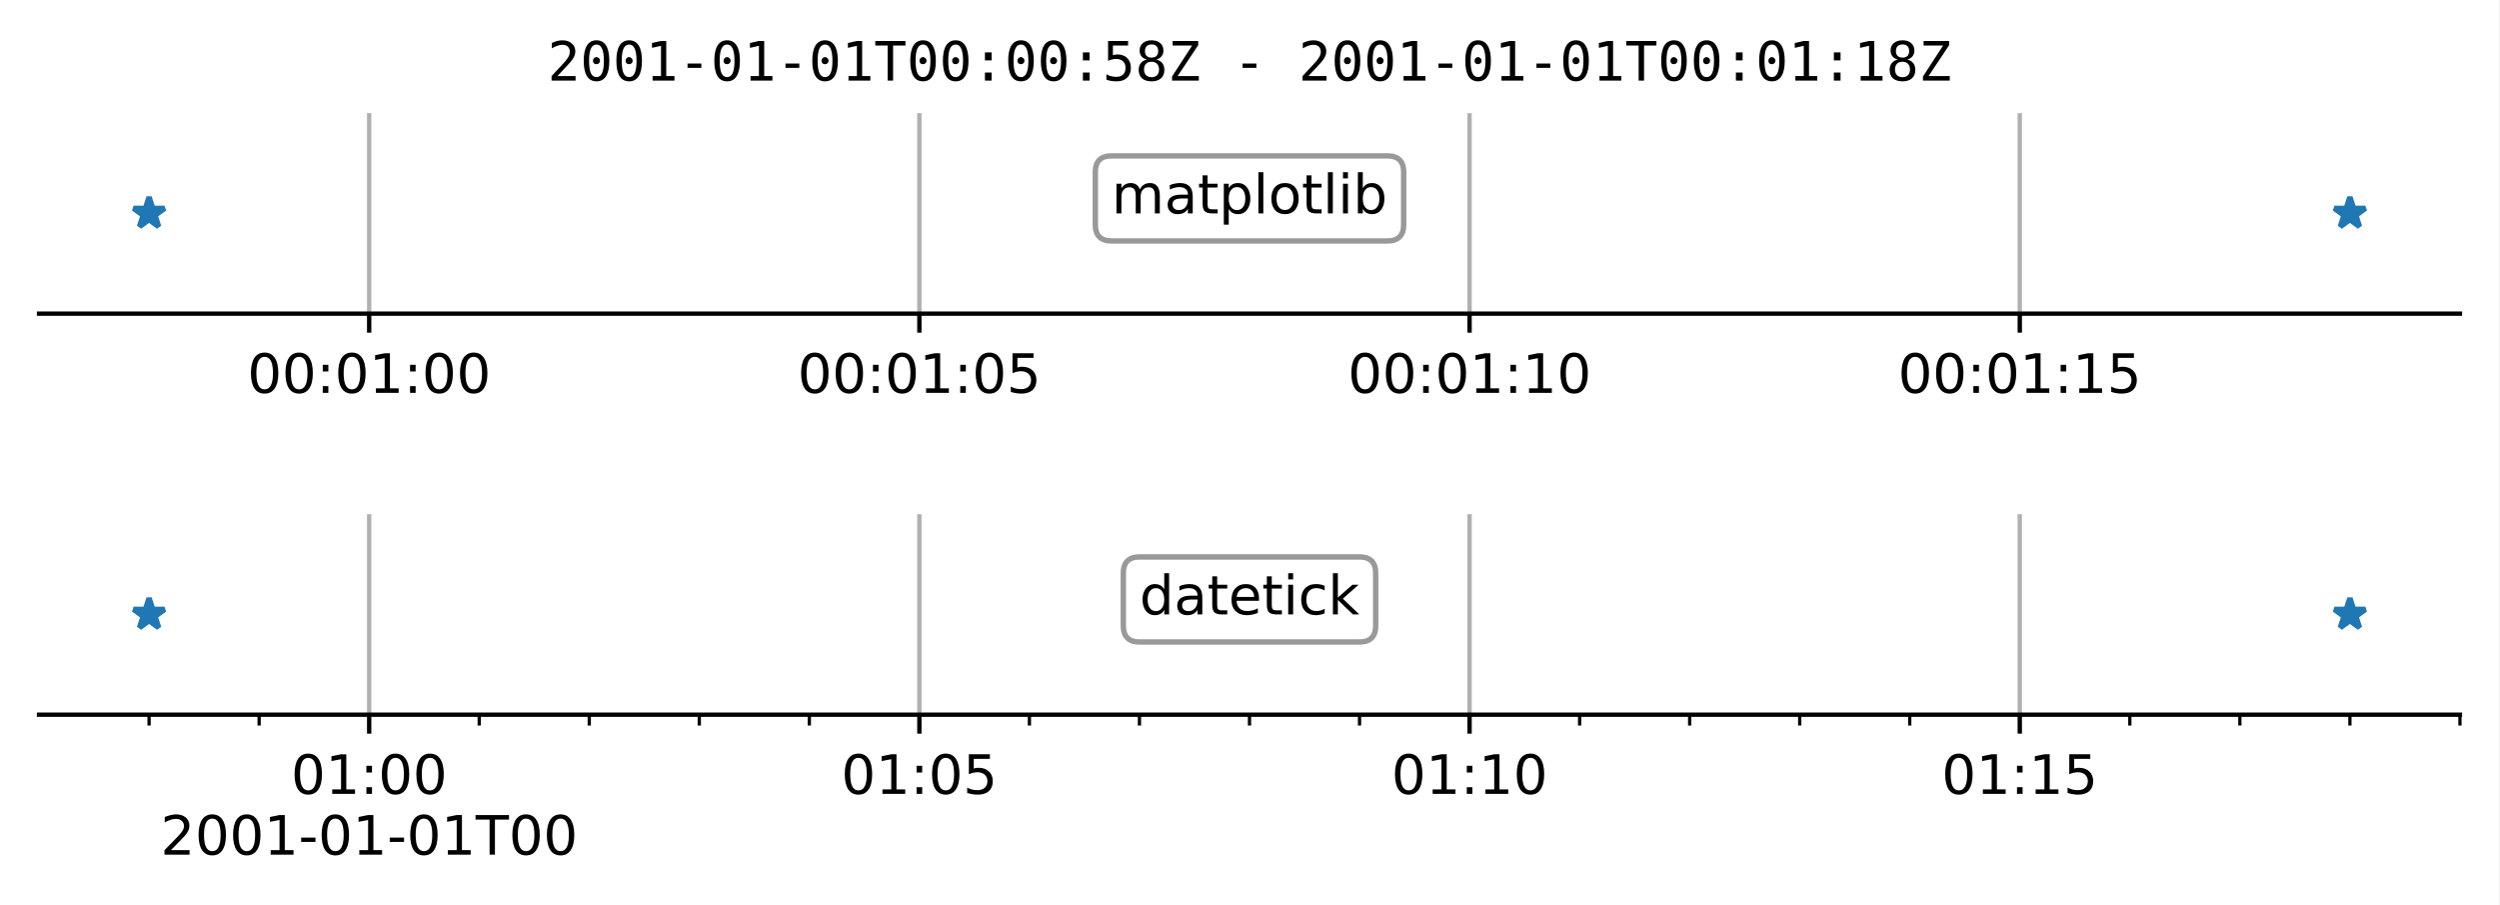
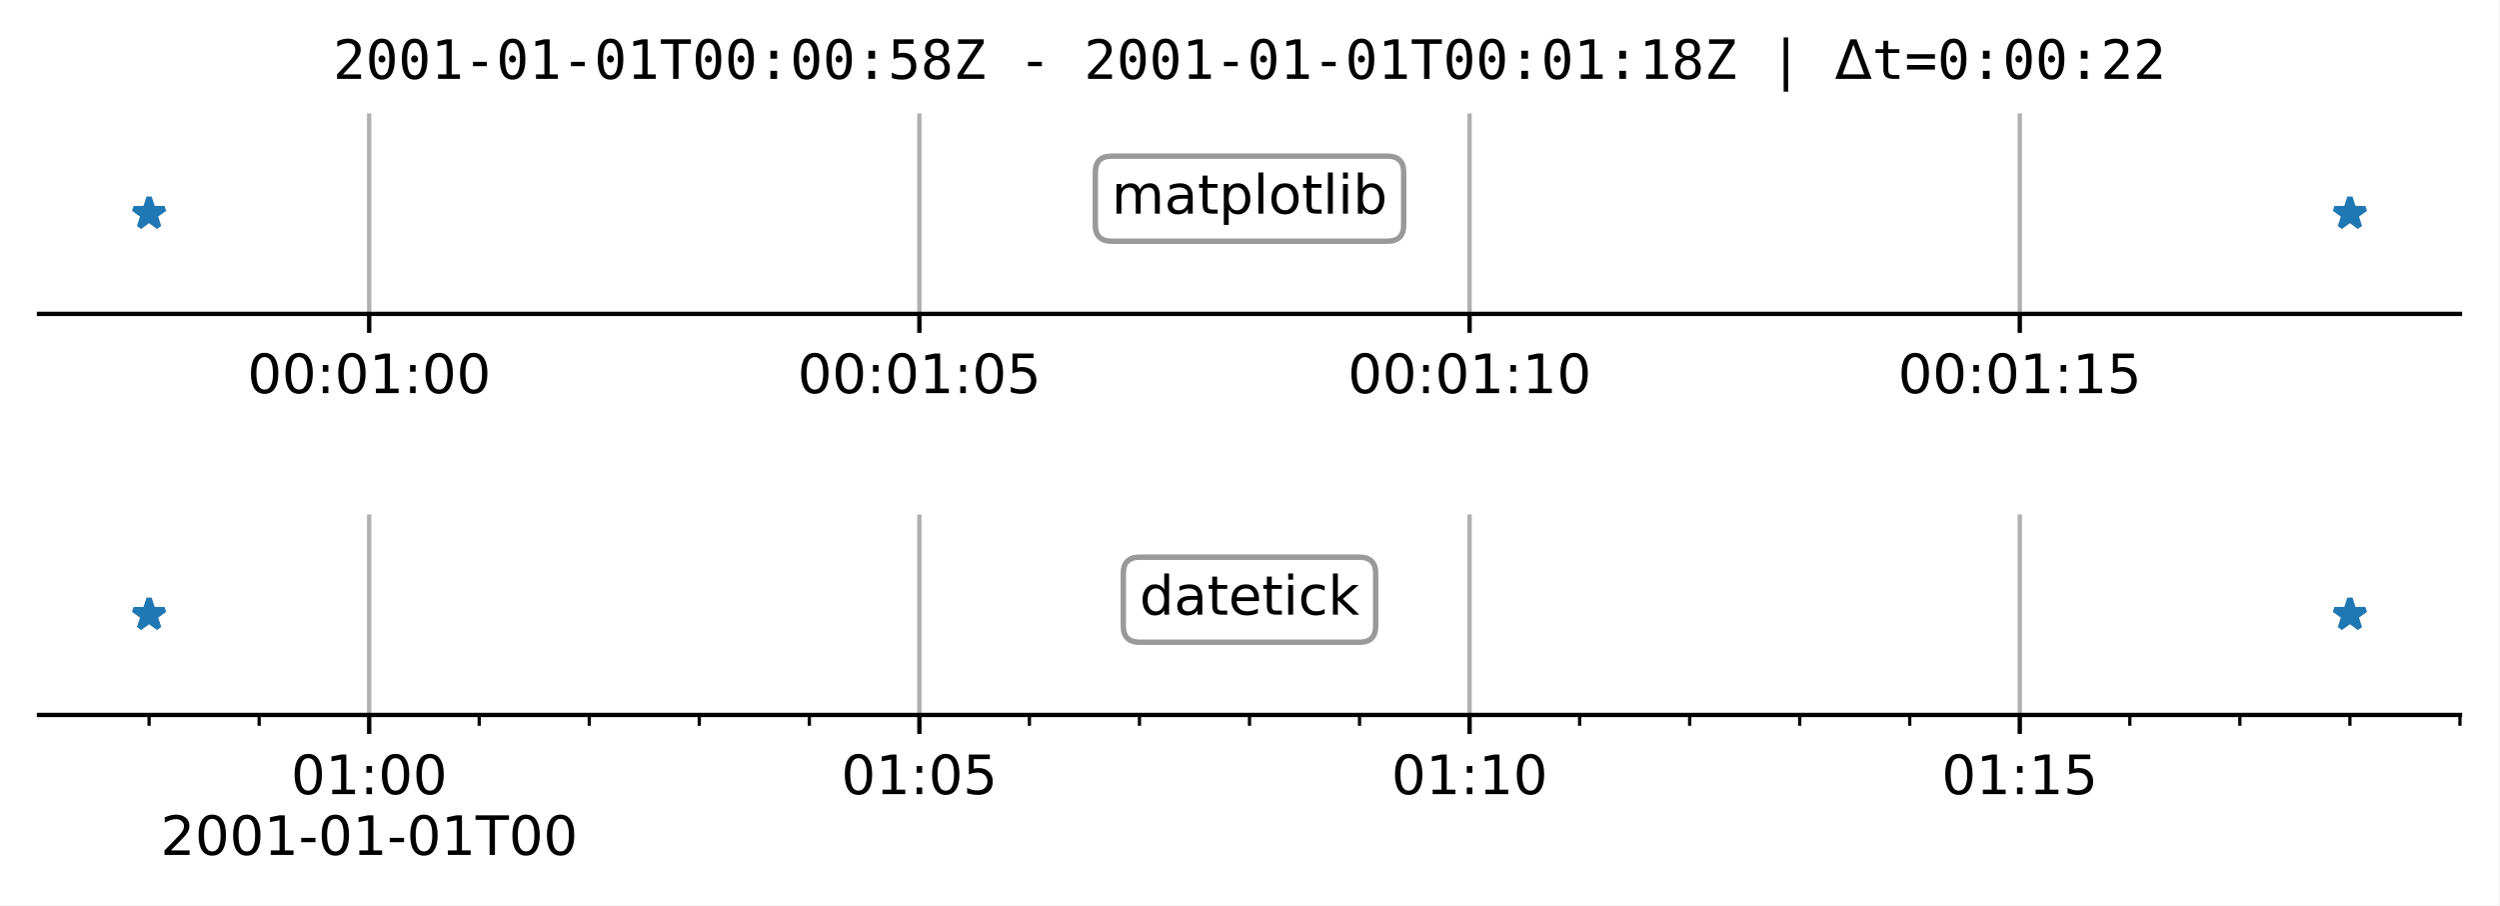
- <svg xmlns="http://www.w3.org/2000/svg" xmlns:xlink="http://www.w3.org/1999/xlink" width="460.8pt" height="166.808pt" viewBox="0 0 460.8 166.808" version="1.1">
+ <svg xmlns="http://www.w3.org/2000/svg" xmlns:xlink="http://www.w3.org/1999/xlink" width="460.8pt" height="166.856pt" viewBox="0 0 460.8 166.856" version="1.1">
  <defs>
    <style type="text/css">*{stroke-linejoin: round; stroke-linecap: butt}</style>
  </defs>
  <g id="figure_1">
    <g id="patch_1">
-       <path d="M 0 166.808  L 460.8 166.808  L 460.8 0  L 0 0  z " style="fill: #ffffff" />
+       <path d="M 0 166.856  L 460.8 166.856  L 460.8 0  L 0 0  z " style="fill: #ffffff" />
    </g>
    <g id="axes_1">
      <g id="patch_2">
-         <path d="M 7.2 57.812  L 453.6 57.812  L 453.6 20.852  L 7.2 20.852  z " style="fill: #ffffff" />
+         <path d="M 7.2 57.86  L 453.6 57.86  L 453.6 20.9  L 7.2 20.9  z " style="fill: #ffffff" />
      </g>
      <g id="matplotlib.axis_1">
        <g id="xtick_1">
          <g id="line2d_1">
-             <path d="M 68.073 57.812  L 68.073 20.852  " clip-path="url(#p946d3ac921)" style="fill: none; stroke: #b0b0b0; stroke-width: 0.8; stroke-linecap: square" />
+             <path d="M 68.073 57.86  L 68.073 20.9  " clip-path="url(#p00a3d0ddd3)" style="fill: none; stroke: #b0b0b0; stroke-width: 0.8; stroke-linecap: square" />
          </g>
          <g id="line2d_2">
            <defs>
-               <path id="m3eb799f1e9" d="M 0 0  L 0 3.5  " style="stroke: #000000; stroke-width: 0.8" />
+               <path id="m4874a44fca" d="M 0 0  L 0 3.5  " style="stroke: #000000; stroke-width: 0.8" />
            </defs>
            <g>
-               <use xlink:href="#m3eb799f1e9" x="68.073" y="57.812" style="stroke: #000000; stroke-width: 0.8" />
+               <use xlink:href="#m4874a44fca" x="68.073" y="57.86" style="stroke: #000000; stroke-width: 0.8" />
            </g>
          </g>
          <g id="text_1">
-             <text style="font-size: 10px; font-family: 'DejaVu Sans', 'Bitstream Vera Sans', 'Computer Modern Sans Serif', 'Lucida Grande', 'Verdana', 'Geneva', 'Lucid', 'Arial', 'Helvetica', 'Avant Garde', sans-serif; text-anchor: middle" x="68.073" y="72.41" transform="rotate(-0 68.07273 72.41)">00:01:00</text>
+             <text style="font-size: 10px; font-family: 'DejaVu Sans', 'Bitstream Vera Sans', 'Computer Modern Sans Serif', 'Lucida Grande', 'Verdana', 'Geneva', 'Lucid', 'Arial', 'Helvetica', 'Avant Garde', sans-serif; text-anchor: middle" x="68.073" y="72.458" transform="rotate(-0 68.07273 72.45844)">00:01:00</text>
          </g>
        </g>
        <g id="xtick_2">
          <g id="line2d_3">
-             <path d="M 169.527 57.812  L 169.527 20.852  " clip-path="url(#p946d3ac921)" style="fill: none; stroke: #b0b0b0; stroke-width: 0.8; stroke-linecap: square" />
+             <path d="M 169.527 57.86  L 169.527 20.9  " clip-path="url(#p00a3d0ddd3)" style="fill: none; stroke: #b0b0b0; stroke-width: 0.8; stroke-linecap: square" />
          </g>
          <g id="line2d_4">
            <g>
-               <use xlink:href="#m3eb799f1e9" x="169.527" y="57.812" style="stroke: #000000; stroke-width: 0.8" />
+               <use xlink:href="#m4874a44fca" x="169.527" y="57.86" style="stroke: #000000; stroke-width: 0.8" />
            </g>
          </g>
          <g id="text_2">
-             <text style="font-size: 10px; font-family: 'DejaVu Sans', 'Bitstream Vera Sans', 'Computer Modern Sans Serif', 'Lucida Grande', 'Verdana', 'Geneva', 'Lucid', 'Arial', 'Helvetica', 'Avant Garde', sans-serif; text-anchor: middle" x="169.527" y="72.41" transform="rotate(-0 169.5273 72.41)">00:01:05</text>
+             <text style="font-size: 10px; font-family: 'DejaVu Sans', 'Bitstream Vera Sans', 'Computer Modern Sans Serif', 'Lucida Grande', 'Verdana', 'Geneva', 'Lucid', 'Arial', 'Helvetica', 'Avant Garde', sans-serif; text-anchor: middle" x="169.527" y="72.458" transform="rotate(-0 169.5273 72.45844)">00:01:05</text>
          </g>
        </g>
        <g id="xtick_3">
          <g id="line2d_5">
-             <path d="M 270.982 57.812  L 270.982 20.852  " clip-path="url(#p946d3ac921)" style="fill: none; stroke: #b0b0b0; stroke-width: 0.8; stroke-linecap: square" />
+             <path d="M 270.982 57.86  L 270.982 20.9  " clip-path="url(#p00a3d0ddd3)" style="fill: none; stroke: #b0b0b0; stroke-width: 0.8; stroke-linecap: square" />
          </g>
          <g id="line2d_6">
            <g>
-               <use xlink:href="#m3eb799f1e9" x="270.982" y="57.812" style="stroke: #000000; stroke-width: 0.8" />
+               <use xlink:href="#m4874a44fca" x="270.982" y="57.86" style="stroke: #000000; stroke-width: 0.8" />
            </g>
          </g>
          <g id="text_3">
-             <text style="font-size: 10px; font-family: 'DejaVu Sans', 'Bitstream Vera Sans', 'Computer Modern Sans Serif', 'Lucida Grande', 'Verdana', 'Geneva', 'Lucid', 'Arial', 'Helvetica', 'Avant Garde', sans-serif; text-anchor: middle" x="270.982" y="72.41" transform="rotate(-0 270.9818 72.41)">00:01:10</text>
+             <text style="font-size: 10px; font-family: 'DejaVu Sans', 'Bitstream Vera Sans', 'Computer Modern Sans Serif', 'Lucida Grande', 'Verdana', 'Geneva', 'Lucid', 'Arial', 'Helvetica', 'Avant Garde', sans-serif; text-anchor: middle" x="270.982" y="72.458" transform="rotate(-0 270.9818 72.45844)">00:01:10</text>
          </g>
        </g>
        <g id="xtick_4">
          <g id="line2d_7">
-             <path d="M 372.436 57.812  L 372.436 20.852  " clip-path="url(#p946d3ac921)" style="fill: none; stroke: #b0b0b0; stroke-width: 0.8; stroke-linecap: square" />
+             <path d="M 372.436 57.86  L 372.436 20.9  " clip-path="url(#p00a3d0ddd3)" style="fill: none; stroke: #b0b0b0; stroke-width: 0.8; stroke-linecap: square" />
          </g>
          <g id="line2d_8">
            <g>
-               <use xlink:href="#m3eb799f1e9" x="372.436" y="57.812" style="stroke: #000000; stroke-width: 0.8" />
+               <use xlink:href="#m4874a44fca" x="372.436" y="57.86" style="stroke: #000000; stroke-width: 0.8" />
            </g>
          </g>
          <g id="text_4">
-             <text style="font-size: 10px; font-family: 'DejaVu Sans', 'Bitstream Vera Sans', 'Computer Modern Sans Serif', 'Lucida Grande', 'Verdana', 'Geneva', 'Lucid', 'Arial', 'Helvetica', 'Avant Garde', sans-serif; text-anchor: middle" x="372.436" y="72.41" transform="rotate(-0 372.4364 72.41)">00:01:15</text>
+             <text style="font-size: 10px; font-family: 'DejaVu Sans', 'Bitstream Vera Sans', 'Computer Modern Sans Serif', 'Lucida Grande', 'Verdana', 'Geneva', 'Lucid', 'Arial', 'Helvetica', 'Avant Garde', sans-serif; text-anchor: middle" x="372.436" y="72.458" transform="rotate(-0 372.4364 72.45844)">00:01:15</text>
          </g>
        </g>
      </g>
      <g id="line2d_9">
        <defs>
-           <path id="ma17ce81a32" d="M 0 -3  L -0.674 -0.927  L -2.853 -0.927  L -1.09 0.354  L -1.763 2.427  L -0 1.146  L 1.763 2.427  L 1.09 0.354  L 2.853 -0.927  L 0.674 -0.927  z " style="stroke: #1f77b4; stroke-linejoin: bevel" />
+           <path id="m2e1767e10d" d="M 0 -3  L -0.674 -0.927  L -2.853 -0.927  L -1.09 0.354  L -1.763 2.427  L -0 1.146  L 1.763 2.427  L 1.09 0.354  L 2.853 -0.927  L 0.674 -0.927  z " style="stroke: #1f77b4; stroke-linejoin: bevel" />
        </defs>
-         <g clip-path="url(#p946d3ac921)">
-           <use xlink:href="#ma17ce81a32" x="27.491" y="39.332" style="fill: #1f77b4; stroke: #1f77b4; stroke-linejoin: bevel" />
-           <use xlink:href="#ma17ce81a32" x="433.309" y="39.332" style="fill: #1f77b4; stroke: #1f77b4; stroke-linejoin: bevel" />
+         <g clip-path="url(#p00a3d0ddd3)">
+           <use xlink:href="#m2e1767e10d" x="27.491" y="39.38" style="fill: #1f77b4; stroke: #1f77b4; stroke-linejoin: bevel" />
+           <use xlink:href="#m2e1767e10d" x="433.309" y="39.38" style="fill: #1f77b4; stroke: #1f77b4; stroke-linejoin: bevel" />
        </g>
      </g>
      <g id="patch_3">
-         <path d="M 7.2 57.812  L 453.6 57.812  " style="fill: none; stroke: #000000; stroke-width: 0.8; stroke-linejoin: miter; stroke-linecap: square" />
+         <path d="M 7.2 57.86  L 453.6 57.86  " style="fill: none; stroke: #000000; stroke-width: 0.8; stroke-linejoin: miter; stroke-linecap: square" />
      </g>
      <g id="text_5">
        <g id="patch_4">
-           <path d="M 204.97 44.411  L 255.83 44.411  Q 258.83 44.411 258.83 41.411  L 258.83 31.733  Q 258.83 28.733 255.83 28.733  L 204.97 28.733  Q 201.97 28.733 201.97 31.733  L 201.97 41.411  Q 201.97 44.411 204.97 44.411  z " style="fill: #ffffff; opacity: 0.8; stroke: #808080; stroke-linejoin: miter" />
-         </g>
-         <text style="font-size: 10px; font-family: 'DejaVu Sans', 'Bitstream Vera Sans', 'Computer Modern Sans Serif', 'Lucida Grande', 'Verdana', 'Geneva', 'Lucid', 'Arial', 'Helvetica', 'Avant Garde', sans-serif; text-anchor: middle" x="230.4" y="39.332" transform="rotate(-0 230.4 39.33156)">matplotlib</text>
+           <path d="M 204.97 44.46  L 255.83 44.46  Q 258.83 44.46 258.83 41.46  L 258.83 31.782  Q 258.83 28.782 255.83 28.782  L 204.97 28.782  Q 201.97 28.782 201.97 31.782  L 201.97 41.46  Q 201.97 44.46 204.97 44.46  z " style="fill: #ffffff; opacity: 0.8; stroke: #808080; stroke-linejoin: miter" />
+         </g>
+         <text style="font-size: 10px; font-family: 'DejaVu Sans', 'Bitstream Vera Sans', 'Computer Modern Sans Serif', 'Lucida Grande', 'Verdana', 'Geneva', 'Lucid', 'Arial', 'Helvetica', 'Avant Garde', sans-serif; text-anchor: middle" x="230.4" y="39.38" transform="rotate(-0 230.4 39.38)">matplotlib</text>
      </g>
      <g id="text_6">
-         <text style="font-size: 10px; font-family: 'DejaVu Sans Mono', 'Bitstream Vera Sans Mono', 'Computer Modern Typewriter', 'Andale Mono', 'Nimbus Mono L', 'Courier New', 'Courier', 'Fixed', 'Terminal', monospace; text-anchor: middle" x="230.4" y="14.852" transform="rotate(-0 230.4 14.85156)">2001-01-01T00:00:58Z - 2001-01-01T00:01:18Z</text>
+         <g transform="translate(61.4 14.9)">
+           <text>
+             <tspan x="0" y="-0.359" style="font-size: 10px; font-family: 'DejaVu Sans Mono'">2</tspan>
+             <tspan x="6.021" y="-0.359" style="font-size: 10px; font-family: 'DejaVu Sans Mono'">0</tspan>
+             <tspan x="12.041" y="-0.359" style="font-size: 10px; font-family: 'DejaVu Sans Mono'">0</tspan>
+             <tspan x="18.062" y="-0.359" style="font-size: 10px; font-family: 'DejaVu Sans Mono'">1</tspan>
+             <tspan x="24.082" y="-0.359" style="font-size: 10px; font-family: 'DejaVu Sans Mono'">-</tspan>
+             <tspan x="30.103" y="-0.359" style="font-size: 10px; font-family: 'DejaVu Sans Mono'">0</tspan>
+             <tspan x="36.123" y="-0.359" style="font-size: 10px; font-family: 'DejaVu Sans Mono'">1</tspan>
+             <tspan x="42.144" y="-0.359" style="font-size: 10px; font-family: 'DejaVu Sans Mono'">-</tspan>
+             <tspan x="48.164" y="-0.359" style="font-size: 10px; font-family: 'DejaVu Sans Mono'">0</tspan>
+             <tspan x="54.185" y="-0.359" style="font-size: 10px; font-family: 'DejaVu Sans Mono'">1</tspan>
+             <tspan x="60.205" y="-0.359" style="font-size: 10px; font-family: 'DejaVu Sans Mono'">T</tspan>
+             <tspan x="66.226" y="-0.359" style="font-size: 10px; font-family: 'DejaVu Sans Mono'">0</tspan>
+             <tspan x="72.246" y="-0.359" style="font-size: 10px; font-family: 'DejaVu Sans Mono'">0</tspan>
+             <tspan x="78.267" y="-0.359" style="font-size: 10px; font-family: 'DejaVu Sans Mono'">:</tspan>
+             <tspan x="84.287" y="-0.359" style="font-size: 10px; font-family: 'DejaVu Sans Mono'">0</tspan>
+             <tspan x="90.308" y="-0.359" style="font-size: 10px; font-family: 'DejaVu Sans Mono'">0</tspan>
+             <tspan x="96.328" y="-0.359" style="font-size: 10px; font-family: 'DejaVu Sans Mono'">:</tspan>
+             <tspan x="102.349" y="-0.359" style="font-size: 10px; font-family: 'DejaVu Sans Mono'">5</tspan>
+             <tspan x="108.369" y="-0.359" style="font-size: 10px; font-family: 'DejaVu Sans Mono'">8</tspan>
+             <tspan x="114.39" y="-0.359" style="font-size: 10px; font-family: 'DejaVu Sans Mono'">Z</tspan>
+             <tspan x="120.41" y="-0.359" style="font-size: 10px; font-family: 'DejaVu Sans Mono'"> </tspan>
+             <tspan x="126.431" y="-0.359" style="font-size: 10px; font-family: 'DejaVu Sans Mono'">-</tspan>
+             <tspan x="132.451" y="-0.359" style="font-size: 10px; font-family: 'DejaVu Sans Mono'"> </tspan>
+             <tspan x="138.472" y="-0.359" style="font-size: 10px; font-family: 'DejaVu Sans Mono'">2</tspan>
+             <tspan x="144.492" y="-0.359" style="font-size: 10px; font-family: 'DejaVu Sans Mono'">0</tspan>
+             <tspan x="150.513" y="-0.359" style="font-size: 10px; font-family: 'DejaVu Sans Mono'">0</tspan>
+             <tspan x="156.533" y="-0.359" style="font-size: 10px; font-family: 'DejaVu Sans Mono'">1</tspan>
+             <tspan x="162.554" y="-0.359" style="font-size: 10px; font-family: 'DejaVu Sans Mono'">-</tspan>
+             <tspan x="168.574" y="-0.359" style="font-size: 10px; font-family: 'DejaVu Sans Mono'">0</tspan>
+             <tspan x="174.595" y="-0.359" style="font-size: 10px; font-family: 'DejaVu Sans Mono'">1</tspan>
+             <tspan x="180.615" y="-0.359" style="font-size: 10px; font-family: 'DejaVu Sans Mono'">-</tspan>
+             <tspan x="186.636" y="-0.359" style="font-size: 10px; font-family: 'DejaVu Sans Mono'">0</tspan>
+             <tspan x="192.656" y="-0.359" style="font-size: 10px; font-family: 'DejaVu Sans Mono'">1</tspan>
+             <tspan x="198.677" y="-0.359" style="font-size: 10px; font-family: 'DejaVu Sans Mono'">T</tspan>
+             <tspan x="204.697" y="-0.359" style="font-size: 10px; font-family: 'DejaVu Sans Mono'">0</tspan>
+             <tspan x="210.718" y="-0.359" style="font-size: 10px; font-family: 'DejaVu Sans Mono'">0</tspan>
+             <tspan x="216.738" y="-0.359" style="font-size: 10px; font-family: 'DejaVu Sans Mono'">:</tspan>
+             <tspan x="222.759" y="-0.359" style="font-size: 10px; font-family: 'DejaVu Sans Mono'">0</tspan>
+             <tspan x="228.779" y="-0.359" style="font-size: 10px; font-family: 'DejaVu Sans Mono'">1</tspan>
+             <tspan x="234.8" y="-0.359" style="font-size: 10px; font-family: 'DejaVu Sans Mono'">:</tspan>
+             <tspan x="240.82" y="-0.359" style="font-size: 10px; font-family: 'DejaVu Sans Mono'">1</tspan>
+             <tspan x="246.841" y="-0.359" style="font-size: 10px; font-family: 'DejaVu Sans Mono'">8</tspan>
+             <tspan x="252.861" y="-0.359" style="font-size: 10px; font-family: 'DejaVu Sans Mono'">Z</tspan>
+             <tspan x="258.882" y="-0.359" style="font-size: 10px; font-family: 'DejaVu Sans Mono'"> </tspan>
+             <tspan x="264.902" y="-0.359" style="font-size: 10px; font-family: 'DejaVu Sans Mono'">|</tspan>
+             <tspan x="270.923" y="-0.359" style="font-size: 10px; font-family: 'DejaVu Sans Mono'"> </tspan>
+             <tspan x="283.784" y="-0.359" style="font-size: 10px; font-family: 'DejaVu Sans Mono'">t</tspan>
+             <tspan x="289.805" y="-0.359" style="font-size: 10px; font-family: 'DejaVu Sans Mono'">=</tspan>
+             <tspan x="295.825" y="-0.359" style="font-size: 10px; font-family: 'DejaVu Sans Mono'">0</tspan>
+             <tspan x="301.846" y="-0.359" style="font-size: 10px; font-family: 'DejaVu Sans Mono'">:</tspan>
+             <tspan x="307.866" y="-0.359" style="font-size: 10px; font-family: 'DejaVu Sans Mono'">0</tspan>
+             <tspan x="313.887" y="-0.359" style="font-size: 10px; font-family: 'DejaVu Sans Mono'">0</tspan>
+             <tspan x="319.907" y="-0.359" style="font-size: 10px; font-family: 'DejaVu Sans Mono'">:</tspan>
+             <tspan x="325.928" y="-0.359" style="font-size: 10px; font-family: 'DejaVu Sans Mono'">2</tspan>
+             <tspan x="331.948" y="-0.359" style="font-size: 10px; font-family: 'DejaVu Sans Mono'">2</tspan>
+             <tspan x="276.943" y="-0.359" style="font-size: 10px; font-family: 'DejaVu Sans'">Δ</tspan>
+           </text>
+         </g>
      </g>
    </g>
    <g id="axes_2">
      <g id="patch_5">
-         <path d="M 7.2 131.732  L 453.6 131.732  L 453.6 94.772  L 7.2 94.772  z " style="fill: #ffffff" />
+         <path d="M 7.2 131.78  L 453.6 131.78  L 453.6 94.82  L 7.2 94.82  z " style="fill: #ffffff" />
      </g>
      <g id="matplotlib.axis_2">
        <g id="xtick_5">
          <g id="line2d_10">
-             <path d="M 68.073 131.732  L 68.073 94.772  " clip-path="url(#p16ec5cfa5a)" style="fill: none; stroke: #b0b0b0; stroke-width: 0.8; stroke-linecap: square" />
+             <path d="M 68.073 131.78  L 68.073 94.82  " clip-path="url(#p302ccd86e0)" style="fill: none; stroke: #b0b0b0; stroke-width: 0.8; stroke-linecap: square" />
          </g>
          <g id="line2d_11">
            <g>
-               <use xlink:href="#m3eb799f1e9" x="68.073" y="131.732" style="stroke: #000000; stroke-width: 0.8" />
+               <use xlink:href="#m4874a44fca" x="68.073" y="131.78" style="stroke: #000000; stroke-width: 0.8" />
            </g>
          </g>
          <g id="text_7">
-             <text style="font-size: 10px; font-family: 'DejaVu Sans', 'Bitstream Vera Sans', 'Computer Modern Sans Serif', 'Lucida Grande', 'Verdana', 'Geneva', 'Lucid', 'Arial', 'Helvetica', 'Avant Garde', sans-serif" transform="translate(53.66335 146.33)">01:00</text>
-             <text style="font-size: 10px; font-family: 'DejaVu Sans', 'Bitstream Vera Sans', 'Computer Modern Sans Serif', 'Lucida Grande', 'Verdana', 'Geneva', 'Lucid', 'Arial', 'Helvetica', 'Avant Garde', sans-serif" transform="translate(29.59851 157.5278)">2001-01-01T00</text>
+             <text style="font-size: 10px; font-family: 'DejaVu Sans', 'Bitstream Vera Sans', 'Computer Modern Sans Serif', 'Lucida Grande', 'Verdana', 'Geneva', 'Lucid', 'Arial', 'Helvetica', 'Avant Garde', sans-serif" transform="translate(53.66335 146.3784)">01:00</text>
+             <text style="font-size: 10px; font-family: 'DejaVu Sans', 'Bitstream Vera Sans', 'Computer Modern Sans Serif', 'Lucida Grande', 'Verdana', 'Geneva', 'Lucid', 'Arial', 'Helvetica', 'Avant Garde', sans-serif" transform="translate(29.59851 157.5762)">2001-01-01T00</text>
          </g>
        </g>
        <g id="xtick_6">
          <g id="line2d_12">
-             <path d="M 169.527 131.732  L 169.527 94.772  " clip-path="url(#p16ec5cfa5a)" style="fill: none; stroke: #b0b0b0; stroke-width: 0.8; stroke-linecap: square" />
+             <path d="M 169.527 131.78  L 169.527 94.82  " clip-path="url(#p302ccd86e0)" style="fill: none; stroke: #b0b0b0; stroke-width: 0.8; stroke-linecap: square" />
          </g>
          <g id="line2d_13">
            <g>
-               <use xlink:href="#m3eb799f1e9" x="169.527" y="131.732" style="stroke: #000000; stroke-width: 0.8" />
+               <use xlink:href="#m4874a44fca" x="169.527" y="131.78" style="stroke: #000000; stroke-width: 0.8" />
            </g>
          </g>
          <g id="text_8">
-             <text style="font-size: 10px; font-family: 'DejaVu Sans', 'Bitstream Vera Sans', 'Computer Modern Sans Serif', 'Lucida Grande', 'Verdana', 'Geneva', 'Lucid', 'Arial', 'Helvetica', 'Avant Garde', sans-serif; text-anchor: middle" x="169.527" y="146.33" transform="rotate(-0 169.5273 146.33)">01:05</text>
+             <text style="font-size: 10px; font-family: 'DejaVu Sans', 'Bitstream Vera Sans', 'Computer Modern Sans Serif', 'Lucida Grande', 'Verdana', 'Geneva', 'Lucid', 'Arial', 'Helvetica', 'Avant Garde', sans-serif; text-anchor: middle" x="169.527" y="146.378" transform="rotate(-0 169.5273 146.3784)">01:05</text>
          </g>
        </g>
        <g id="xtick_7">
          <g id="line2d_14">
-             <path d="M 270.982 131.732  L 270.982 94.772  " clip-path="url(#p16ec5cfa5a)" style="fill: none; stroke: #b0b0b0; stroke-width: 0.8; stroke-linecap: square" />
+             <path d="M 270.982 131.78  L 270.982 94.82  " clip-path="url(#p302ccd86e0)" style="fill: none; stroke: #b0b0b0; stroke-width: 0.8; stroke-linecap: square" />
          </g>
          <g id="line2d_15">
            <g>
-               <use xlink:href="#m3eb799f1e9" x="270.982" y="131.732" style="stroke: #000000; stroke-width: 0.8" />
+               <use xlink:href="#m4874a44fca" x="270.982" y="131.78" style="stroke: #000000; stroke-width: 0.8" />
            </g>
          </g>
          <g id="text_9">
-             <text style="font-size: 10px; font-family: 'DejaVu Sans', 'Bitstream Vera Sans', 'Computer Modern Sans Serif', 'Lucida Grande', 'Verdana', 'Geneva', 'Lucid', 'Arial', 'Helvetica', 'Avant Garde', sans-serif; text-anchor: middle" x="270.982" y="146.33" transform="rotate(-0 270.9818 146.33)">01:10</text>
+             <text style="font-size: 10px; font-family: 'DejaVu Sans', 'Bitstream Vera Sans', 'Computer Modern Sans Serif', 'Lucida Grande', 'Verdana', 'Geneva', 'Lucid', 'Arial', 'Helvetica', 'Avant Garde', sans-serif; text-anchor: middle" x="270.982" y="146.378" transform="rotate(-0 270.9818 146.3784)">01:10</text>
          </g>
        </g>
        <g id="xtick_8">
          <g id="line2d_16">
-             <path d="M 372.436 131.732  L 372.436 94.772  " clip-path="url(#p16ec5cfa5a)" style="fill: none; stroke: #b0b0b0; stroke-width: 0.8; stroke-linecap: square" />
+             <path d="M 372.436 131.78  L 372.436 94.82  " clip-path="url(#p302ccd86e0)" style="fill: none; stroke: #b0b0b0; stroke-width: 0.8; stroke-linecap: square" />
          </g>
          <g id="line2d_17">
            <g>
-               <use xlink:href="#m3eb799f1e9" x="372.436" y="131.732" style="stroke: #000000; stroke-width: 0.8" />
+               <use xlink:href="#m4874a44fca" x="372.436" y="131.78" style="stroke: #000000; stroke-width: 0.8" />
            </g>
          </g>
          <g id="text_10">
-             <text style="font-size: 10px; font-family: 'DejaVu Sans', 'Bitstream Vera Sans', 'Computer Modern Sans Serif', 'Lucida Grande', 'Verdana', 'Geneva', 'Lucid', 'Arial', 'Helvetica', 'Avant Garde', sans-serif; text-anchor: middle" x="372.436" y="146.33" transform="rotate(-0 372.4364 146.33)">01:15</text>
+             <text style="font-size: 10px; font-family: 'DejaVu Sans', 'Bitstream Vera Sans', 'Computer Modern Sans Serif', 'Lucida Grande', 'Verdana', 'Geneva', 'Lucid', 'Arial', 'Helvetica', 'Avant Garde', sans-serif; text-anchor: middle" x="372.436" y="146.378" transform="rotate(-0 372.4364 146.3784)">01:15</text>
          </g>
        </g>
        <g id="xtick_9">
          <g id="line2d_18">
            <defs>
-               <path id="mce1faa9359" d="M 0 0  L 0 2  " style="stroke: #000000; stroke-width: 0.6" />
+               <path id="m6c8a68eda5" d="M 0 0  L 0 2  " style="stroke: #000000; stroke-width: 0.6" />
            </defs>
            <g>
-               <use xlink:href="#mce1faa9359" x="27.491" y="131.732" style="stroke: #000000; stroke-width: 0.6" />
+               <use xlink:href="#m6c8a68eda5" x="27.491" y="131.78" style="stroke: #000000; stroke-width: 0.6" />
            </g>
          </g>
        </g>
        <g id="xtick_10">
          <g id="line2d_19">
            <g>
-               <use xlink:href="#mce1faa9359" x="47.782" y="131.732" style="stroke: #000000; stroke-width: 0.6" />
+               <use xlink:href="#m6c8a68eda5" x="47.782" y="131.78" style="stroke: #000000; stroke-width: 0.6" />
            </g>
          </g>
        </g>
        <g id="xtick_11">
          <g id="line2d_20">
            <g>
-               <use xlink:href="#mce1faa9359" x="88.364" y="131.732" style="stroke: #000000; stroke-width: 0.6" />
+               <use xlink:href="#m6c8a68eda5" x="88.364" y="131.78" style="stroke: #000000; stroke-width: 0.6" />
            </g>
          </g>
        </g>
        <g id="xtick_12">
          <g id="line2d_21">
            <g>
-               <use xlink:href="#mce1faa9359" x="108.655" y="131.732" style="stroke: #000000; stroke-width: 0.6" />
+               <use xlink:href="#m6c8a68eda5" x="108.655" y="131.78" style="stroke: #000000; stroke-width: 0.6" />
            </g>
          </g>
        </g>
        <g id="xtick_13">
          <g id="line2d_22">
            <g>
-               <use xlink:href="#mce1faa9359" x="128.945" y="131.732" style="stroke: #000000; stroke-width: 0.6" />
+               <use xlink:href="#m6c8a68eda5" x="128.945" y="131.78" style="stroke: #000000; stroke-width: 0.6" />
            </g>
          </g>
        </g>
        <g id="xtick_14">
          <g id="line2d_23">
            <g>
-               <use xlink:href="#mce1faa9359" x="149.236" y="131.732" style="stroke: #000000; stroke-width: 0.6" />
+               <use xlink:href="#m6c8a68eda5" x="149.236" y="131.78" style="stroke: #000000; stroke-width: 0.6" />
            </g>
          </g>
        </g>
        <g id="xtick_15">
          <g id="line2d_24">
            <g>
-               <use xlink:href="#mce1faa9359" x="189.818" y="131.732" style="stroke: #000000; stroke-width: 0.6" />
+               <use xlink:href="#m6c8a68eda5" x="189.818" y="131.78" style="stroke: #000000; stroke-width: 0.6" />
            </g>
          </g>
        </g>
        <g id="xtick_16">
          <g id="line2d_25">
            <g>
-               <use xlink:href="#mce1faa9359" x="210.109" y="131.732" style="stroke: #000000; stroke-width: 0.6" />
+               <use xlink:href="#m6c8a68eda5" x="210.109" y="131.78" style="stroke: #000000; stroke-width: 0.6" />
            </g>
          </g>
        </g>
        <g id="xtick_17">
          <g id="line2d_26">
            <g>
-               <use xlink:href="#mce1faa9359" x="230.4" y="131.732" style="stroke: #000000; stroke-width: 0.6" />
+               <use xlink:href="#m6c8a68eda5" x="230.4" y="131.78" style="stroke: #000000; stroke-width: 0.6" />
            </g>
          </g>
        </g>
        <g id="xtick_18">
          <g id="line2d_27">
            <g>
-               <use xlink:href="#mce1faa9359" x="250.691" y="131.732" style="stroke: #000000; stroke-width: 0.6" />
+               <use xlink:href="#m6c8a68eda5" x="250.691" y="131.78" style="stroke: #000000; stroke-width: 0.6" />
            </g>
          </g>
        </g>
        <g id="xtick_19">
          <g id="line2d_28">
            <g>
-               <use xlink:href="#mce1faa9359" x="291.273" y="131.732" style="stroke: #000000; stroke-width: 0.6" />
+               <use xlink:href="#m6c8a68eda5" x="291.273" y="131.78" style="stroke: #000000; stroke-width: 0.6" />
            </g>
          </g>
        </g>
        <g id="xtick_20">
          <g id="line2d_29">
            <g>
-               <use xlink:href="#mce1faa9359" x="311.564" y="131.732" style="stroke: #000000; stroke-width: 0.6" />
+               <use xlink:href="#m6c8a68eda5" x="311.564" y="131.78" style="stroke: #000000; stroke-width: 0.6" />
            </g>
          </g>
        </g>
        <g id="xtick_21">
          <g id="line2d_30">
            <g>
-               <use xlink:href="#mce1faa9359" x="331.855" y="131.732" style="stroke: #000000; stroke-width: 0.6" />
+               <use xlink:href="#m6c8a68eda5" x="331.855" y="131.78" style="stroke: #000000; stroke-width: 0.6" />
            </g>
          </g>
        </g>
        <g id="xtick_22">
          <g id="line2d_31">
            <g>
-               <use xlink:href="#mce1faa9359" x="352.145" y="131.732" style="stroke: #000000; stroke-width: 0.6" />
+               <use xlink:href="#m6c8a68eda5" x="352.145" y="131.78" style="stroke: #000000; stroke-width: 0.6" />
            </g>
          </g>
        </g>
        <g id="xtick_23">
          <g id="line2d_32">
            <g>
-               <use xlink:href="#mce1faa9359" x="392.727" y="131.732" style="stroke: #000000; stroke-width: 0.6" />
+               <use xlink:href="#m6c8a68eda5" x="392.727" y="131.78" style="stroke: #000000; stroke-width: 0.6" />
            </g>
          </g>
        </g>
        <g id="xtick_24">
          <g id="line2d_33">
            <g>
-               <use xlink:href="#mce1faa9359" x="413.018" y="131.732" style="stroke: #000000; stroke-width: 0.6" />
+               <use xlink:href="#m6c8a68eda5" x="413.018" y="131.78" style="stroke: #000000; stroke-width: 0.6" />
            </g>
          </g>
        </g>
        <g id="xtick_25">
          <g id="line2d_34">
            <g>
-               <use xlink:href="#mce1faa9359" x="433.309" y="131.732" style="stroke: #000000; stroke-width: 0.6" />
+               <use xlink:href="#m6c8a68eda5" x="433.309" y="131.78" style="stroke: #000000; stroke-width: 0.6" />
            </g>
          </g>
        </g>
        <g id="xtick_26">
          <g id="line2d_35">
            <g>
-               <use xlink:href="#mce1faa9359" x="453.6" y="131.732" style="stroke: #000000; stroke-width: 0.6" />
+               <use xlink:href="#m6c8a68eda5" x="453.6" y="131.78" style="stroke: #000000; stroke-width: 0.6" />
            </g>
          </g>
        </g>
      </g>
      <g id="line2d_36">
-         <g clip-path="url(#p16ec5cfa5a)">
-           <use xlink:href="#ma17ce81a32" x="27.491" y="113.252" style="fill: #1f77b4; stroke: #1f77b4; stroke-linejoin: bevel" />
-           <use xlink:href="#ma17ce81a32" x="433.309" y="113.252" style="fill: #1f77b4; stroke: #1f77b4; stroke-linejoin: bevel" />
+         <g clip-path="url(#p302ccd86e0)">
+           <use xlink:href="#m2e1767e10d" x="27.491" y="113.3" style="fill: #1f77b4; stroke: #1f77b4; stroke-linejoin: bevel" />
+           <use xlink:href="#m2e1767e10d" x="433.309" y="113.3" style="fill: #1f77b4; stroke: #1f77b4; stroke-linejoin: bevel" />
        </g>
      </g>
      <g id="patch_6">
-         <path d="M 7.2 131.732  L 453.6 131.732  " style="fill: none; stroke: #000000; stroke-width: 0.8; stroke-linejoin: miter; stroke-linecap: square" />
+         <path d="M 7.2 131.78  L 453.6 131.78  " style="fill: none; stroke: #000000; stroke-width: 0.8; stroke-linejoin: miter; stroke-linecap: square" />
      </g>
      <g id="text_11">
        <g id="patch_7">
-           <path d="M 210.131 118.331  L 250.669 118.331  Q 253.669 118.331 253.669 115.331  L 253.669 105.653  Q 253.669 102.653 250.669 102.653  L 210.131 102.653  Q 207.131 102.653 207.131 105.653  L 207.131 115.331  Q 207.131 118.331 210.131 118.331  z " style="fill: #ffffff; opacity: 0.8; stroke: #808080; stroke-linejoin: miter" />
-         </g>
-         <text style="font-size: 10px; font-family: 'DejaVu Sans', 'Bitstream Vera Sans', 'Computer Modern Sans Serif', 'Lucida Grande', 'Verdana', 'Geneva', 'Lucid', 'Arial', 'Helvetica', 'Avant Garde', sans-serif; text-anchor: middle" x="230.4" y="113.252" transform="rotate(-0 230.4 113.2516)">datetick</text>
+           <path d="M 210.131 118.38  L 250.669 118.38  Q 253.669 118.38 253.669 115.38  L 253.669 105.702  Q 253.669 102.702 250.669 102.702  L 210.131 102.702  Q 207.131 102.702 207.131 105.702  L 207.131 115.38  Q 207.131 118.38 210.131 118.38  z " style="fill: #ffffff; opacity: 0.8; stroke: #808080; stroke-linejoin: miter" />
+         </g>
+         <text style="font-size: 10px; font-family: 'DejaVu Sans', 'Bitstream Vera Sans', 'Computer Modern Sans Serif', 'Lucida Grande', 'Verdana', 'Geneva', 'Lucid', 'Arial', 'Helvetica', 'Avant Garde', sans-serif; text-anchor: middle" x="230.4" y="113.3" transform="rotate(-0 230.4 113.3)">datetick</text>
      </g>
    </g>
  </g>
  <defs>
-     <clipPath id="p946d3ac921">
-       <rect x="7.2" y="20.852" width="446.4" height="36.96" />
+     <clipPath id="p00a3d0ddd3">
+       <rect x="7.2" y="20.9" width="446.4" height="36.96" />
    </clipPath>
-     <clipPath id="p16ec5cfa5a">
-       <rect x="7.2" y="94.772" width="446.4" height="36.96" />
+     <clipPath id="p302ccd86e0">
+       <rect x="7.2" y="94.82" width="446.4" height="36.96" />
    </clipPath>
  </defs>
</svg>
